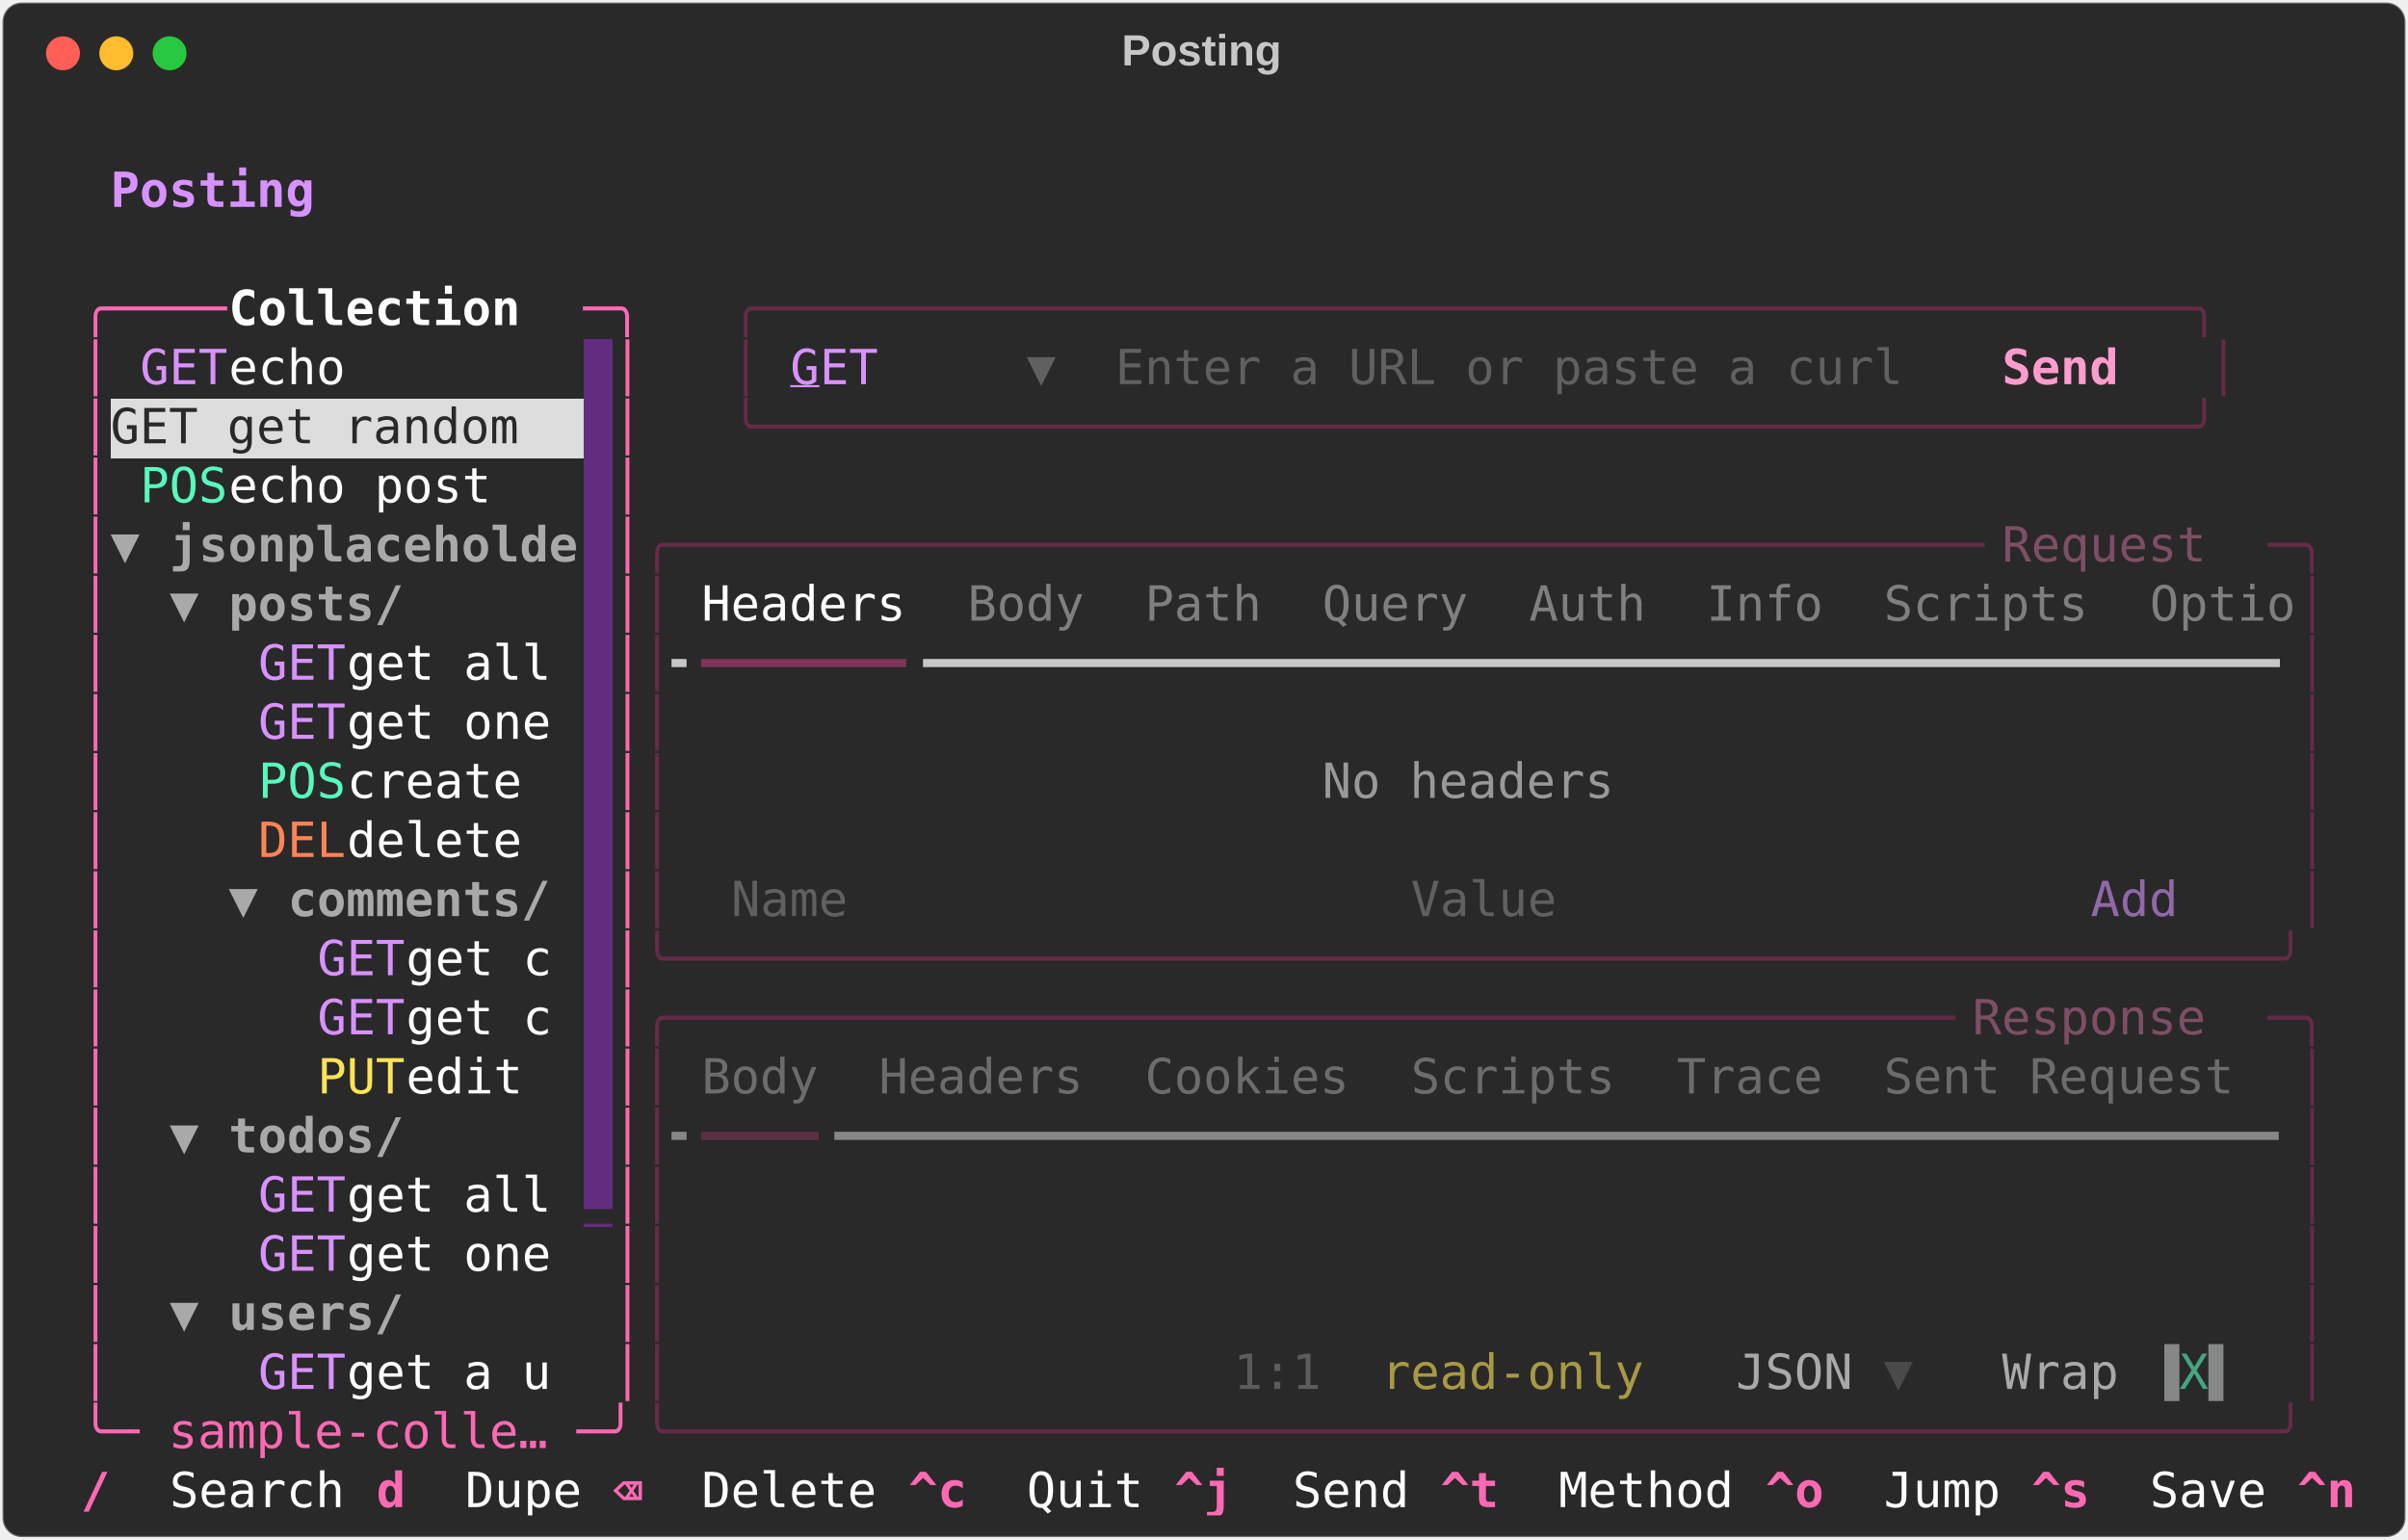
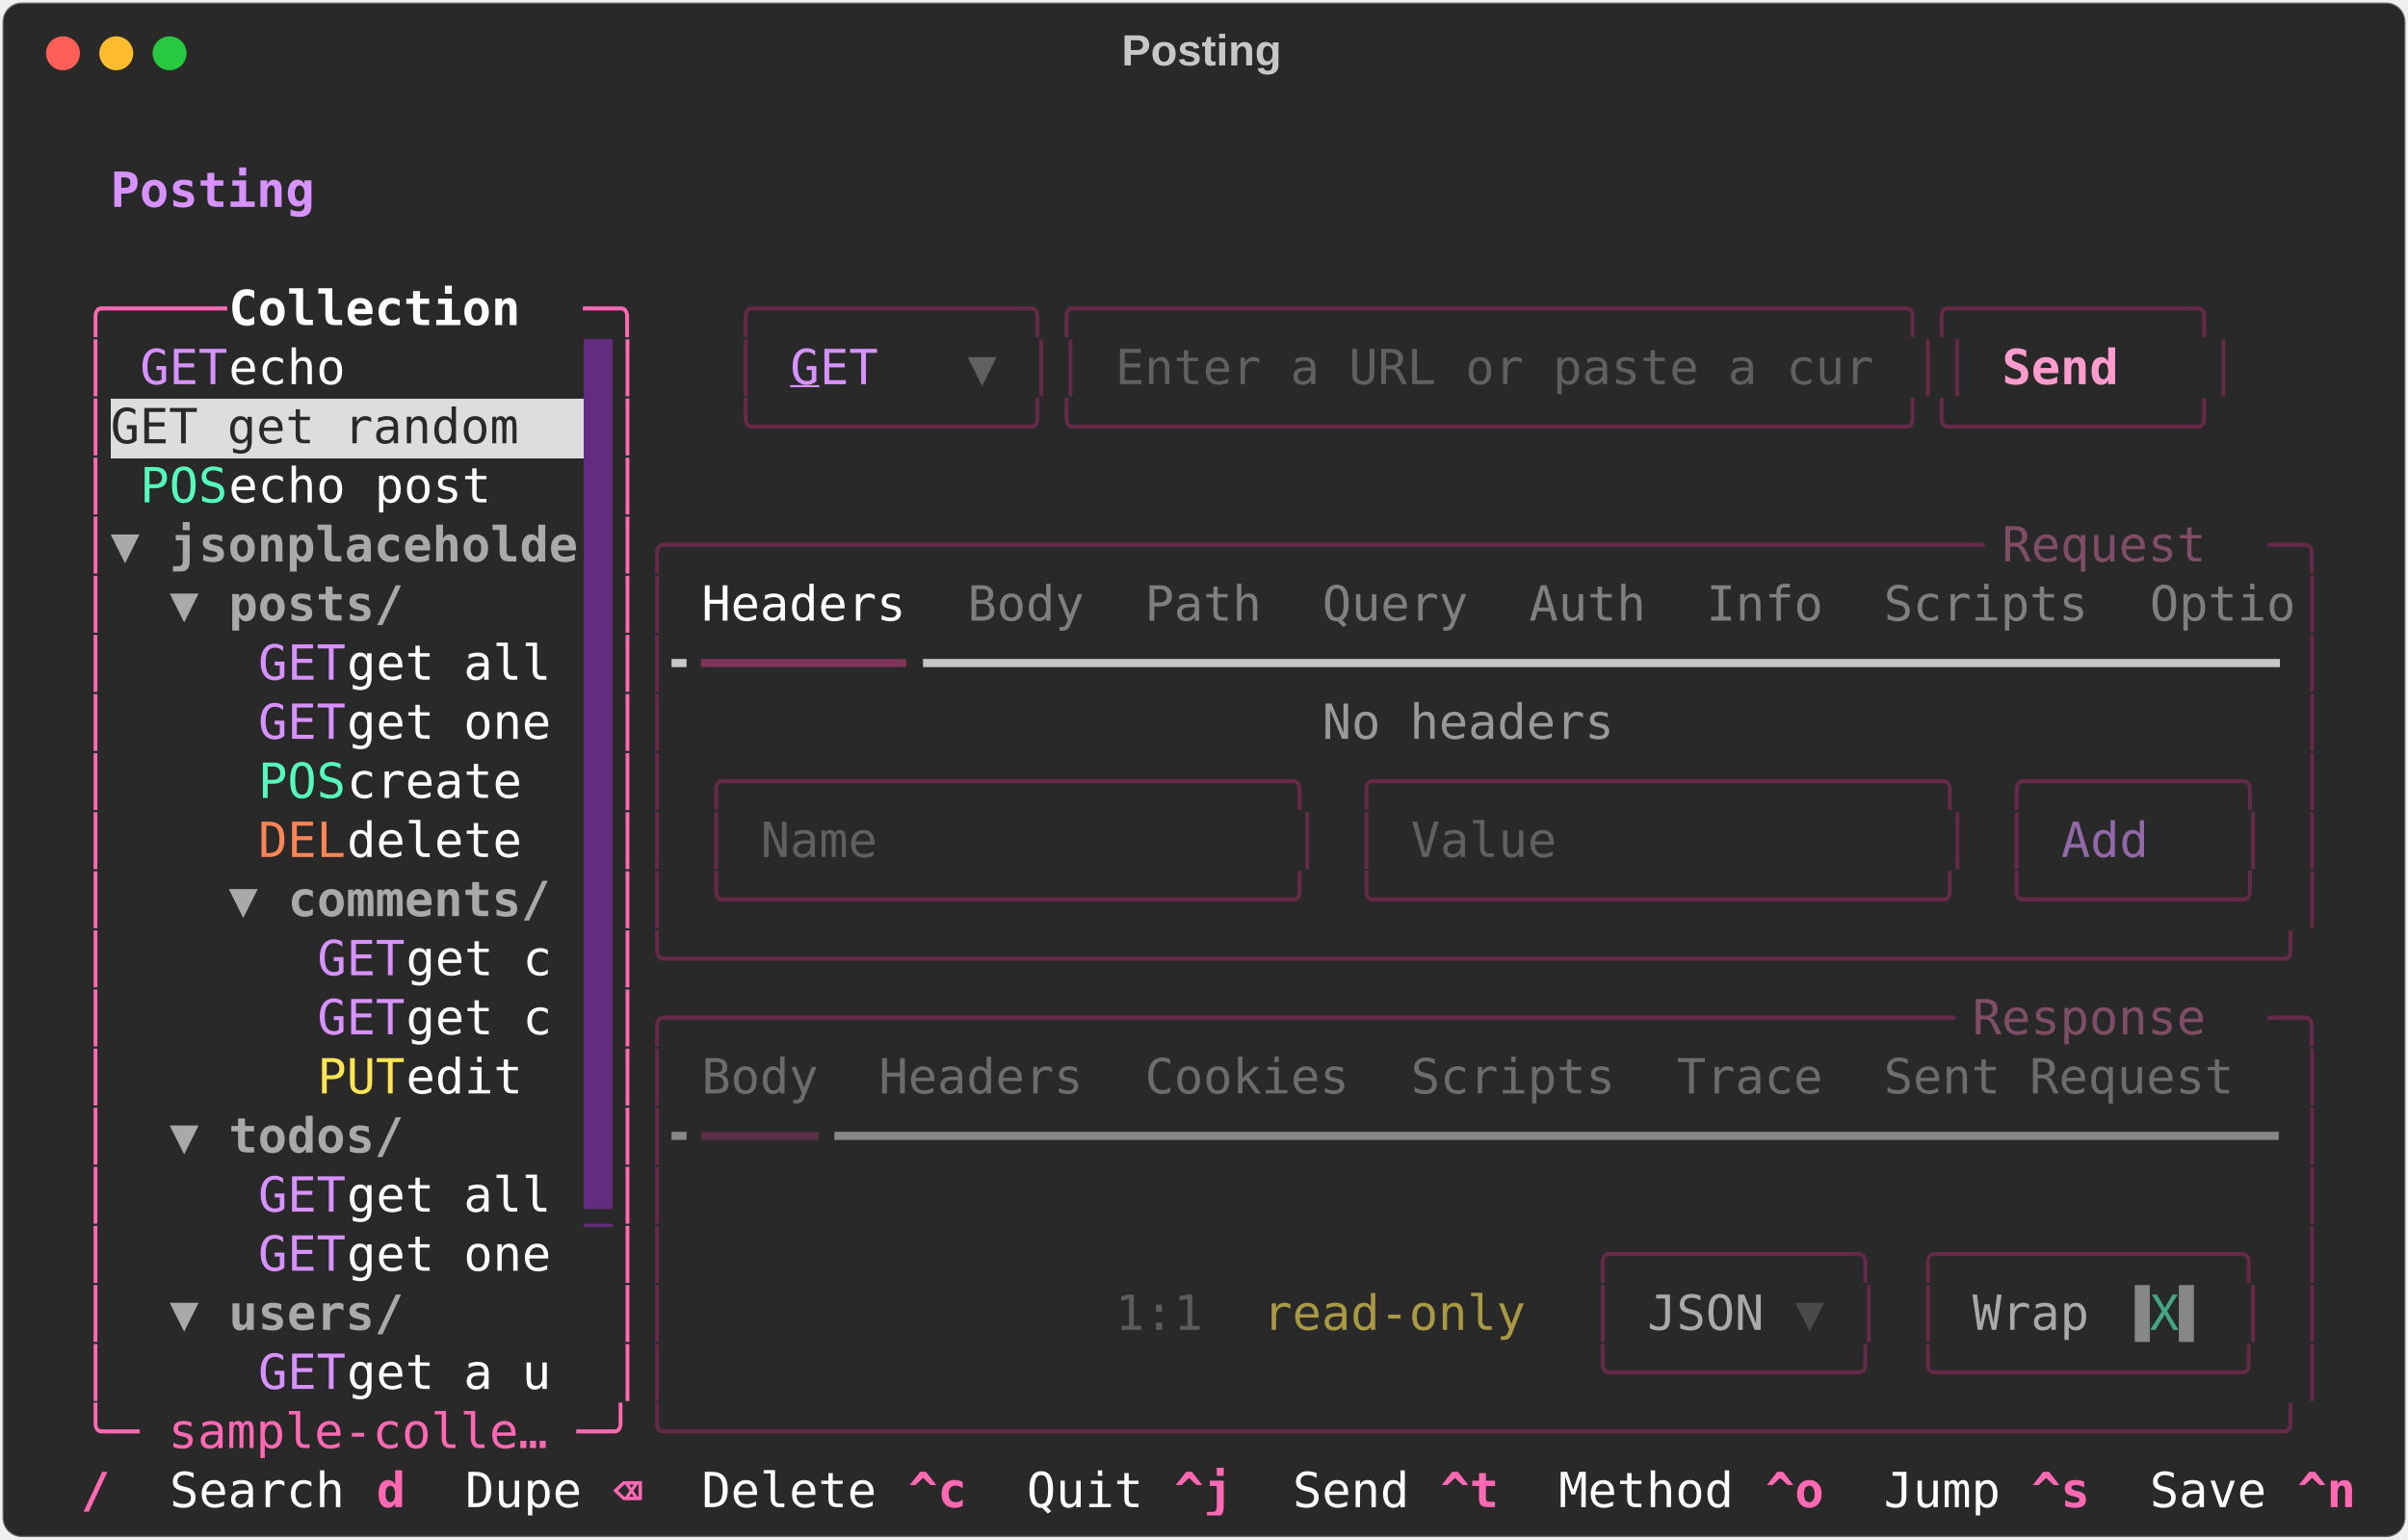
<svg xmlns="http://www.w3.org/2000/svg" class="rich-terminal" viewBox="0 0 994 635.6">
  <style>

    @font-face {
        font-family: "Fira Code";
        src: local("FiraCode-Regular"),
                url("https://cdnjs.cloudflare.com/ajax/libs/firacode/6.2.0/woff2/FiraCode-Regular.woff2") format("woff2"),
                url("https://cdnjs.cloudflare.com/ajax/libs/firacode/6.2.0/woff/FiraCode-Regular.woff") format("woff");
        font-style: normal;
        font-weight: 400;
    }
    @font-face {
        font-family: "Fira Code";
        src: local("FiraCode-Bold"),
                url("https://cdnjs.cloudflare.com/ajax/libs/firacode/6.2.0/woff2/FiraCode-Bold.woff2") format("woff2"),
                url("https://cdnjs.cloudflare.com/ajax/libs/firacode/6.2.0/woff/FiraCode-Bold.woff") format("woff");
        font-style: bold;
        font-weight: 700;
    }

    .terminal-matrix {
        font-family: Fira Code, monospace;
        font-size: 20px;
        line-height: 24.4px;
        font-variant-east-asian: full-width;
    }

    .terminal-title {
        font-size: 18px;
        font-weight: bold;
        font-family: arial;
    }

    .terminal-r1 { fill: #c5c8c6 }
.terminal-r2 { fill: #d892ff;font-weight: bold }
.terminal-r3 { fill: #ff69b4 }
.terminal-r4 { fill: #ffffff;font-weight: bold }
.terminal-r5 { fill: #662a48 }
.terminal-r6 { fill: #ffffff }
.terminal-r7 { fill: #d892ff }
.terminal-r8 { fill: #292929 }
.terminal-r9 { fill: #d892ff;text-decoration: underline; }
.terminal-r10 { fill: #606060 }
.terminal-r11 { fill: #ff9ccd;font-weight: bold }
.terminal-r12 { fill: #56fbbc }
.terminal-r13 { fill: #999999 }
.terminal-r14 { fill: #a9a9a9 }
.terminal-r15 { fill: #a9a9a9;font-weight: bold }
.terminal-r16 { fill: #7f4e66 }
.terminal-r17 { fill: #7f7f7f }
.terminal-r18 { fill: #7f345a }
.terminal-r19 { fill: #ff8456 }
.terminal-r20 { fill: #9268a9 }
.terminal-r21 { fill: #ffe456 }
.terminal-r22 { fill: #6c6c6c }
.terminal-r23 { fill: #868887 }
.terminal-r24 { fill: #5c2f46 }
.terminal-r25 { fill: #5c5c5c }
.terminal-r26 { fill: #a99944 }
.terminal-r27 { fill: #4a4a4a }
.terminal-r28 { fill: #44a781 }
.terminal-r29 { fill: #ff69b4;font-weight: bold }
    </style>
  <defs>
    <clipPath id="terminal-clip-terminal">
      <rect x="0" y="0" width="975.0" height="584.6" />
    </clipPath>
    <clipPath id="terminal-line-0">
      <rect x="0" y="1.5" width="976" height="24.65" />
    </clipPath>
    <clipPath id="terminal-line-1">
      <rect x="0" y="25.9" width="976" height="24.65" />
    </clipPath>
    <clipPath id="terminal-line-2">
      <rect x="0" y="50.3" width="976" height="24.65" />
    </clipPath>
    <clipPath id="terminal-line-3">
      <rect x="0" y="74.7" width="976" height="24.65" />
    </clipPath>
    <clipPath id="terminal-line-4">
      <rect x="0" y="99.1" width="976" height="24.65" />
    </clipPath>
    <clipPath id="terminal-line-5">
      <rect x="0" y="123.5" width="976" height="24.65" />
    </clipPath>
    <clipPath id="terminal-line-6">
      <rect x="0" y="147.9" width="976" height="24.65" />
    </clipPath>
    <clipPath id="terminal-line-7">
      <rect x="0" y="172.3" width="976" height="24.65" />
    </clipPath>
    <clipPath id="terminal-line-8">
      <rect x="0" y="196.7" width="976" height="24.65" />
    </clipPath>
    <clipPath id="terminal-line-9">
      <rect x="0" y="221.1" width="976" height="24.65" />
    </clipPath>
    <clipPath id="terminal-line-10">
      <rect x="0" y="245.5" width="976" height="24.65" />
    </clipPath>
    <clipPath id="terminal-line-11">
      <rect x="0" y="269.9" width="976" height="24.65" />
    </clipPath>
    <clipPath id="terminal-line-12">
      <rect x="0" y="294.3" width="976" height="24.65" />
    </clipPath>
    <clipPath id="terminal-line-13">
      <rect x="0" y="318.7" width="976" height="24.65" />
    </clipPath>
    <clipPath id="terminal-line-14">
      <rect x="0" y="343.1" width="976" height="24.65" />
    </clipPath>
    <clipPath id="terminal-line-15">
      <rect x="0" y="367.5" width="976" height="24.65" />
    </clipPath>
    <clipPath id="terminal-line-16">
      <rect x="0" y="391.9" width="976" height="24.65" />
    </clipPath>
    <clipPath id="terminal-line-17">
      <rect x="0" y="416.3" width="976" height="24.65" />
    </clipPath>
    <clipPath id="terminal-line-18">
      <rect x="0" y="440.7" width="976" height="24.65" />
    </clipPath>
    <clipPath id="terminal-line-19">
      <rect x="0" y="465.1" width="976" height="24.65" />
    </clipPath>
    <clipPath id="terminal-line-20">
      <rect x="0" y="489.5" width="976" height="24.65" />
    </clipPath>
    <clipPath id="terminal-line-21">
      <rect x="0" y="513.9" width="976" height="24.65" />
    </clipPath>
    <clipPath id="terminal-line-22">
      <rect x="0" y="538.3" width="976" height="24.65" />
    </clipPath>
  </defs>
  <rect fill="#292929" stroke="rgba(255,255,255,0.35)" stroke-width="1" x="1" y="1" width="992" height="633.6" rx="8" />
  <text class="terminal-title" fill="#c5c8c6" text-anchor="middle" x="496" y="27">Posting</text>
  <g transform="translate(26,22)">
    <circle cx="0" cy="0" r="7" fill="#ff5f57" />
    <circle cx="22" cy="0" r="7" fill="#febc2e" />
    <circle cx="44" cy="0" r="7" fill="#28c840" />
  </g>
  <g transform="translate(9, 41)" clip-path="url(#terminal-clip-terminal)">
    <rect fill="#622d7f" x="231.8" y="99.1" width="12.2" height="24.65" shape-rendering="crispEdges" />
    <rect fill="#dddddd" x="36.6" y="123.5" width="195.2" height="24.65" shape-rendering="crispEdges" />
    <rect fill="#622d7f" x="231.8" y="123.5" width="12.2" height="24.65" shape-rendering="crispEdges" />
    <rect fill="#622d7f" x="231.8" y="147.9" width="12.2" height="24.65" shape-rendering="crispEdges" />
    <rect fill="#622d7f" x="231.8" y="172.3" width="12.2" height="24.65" shape-rendering="crispEdges" />
    <rect fill="#622d7f" x="231.8" y="196.7" width="12.2" height="24.65" shape-rendering="crispEdges" />
    <rect fill="#622d7f" x="231.8" y="221.1" width="12.2" height="24.65" shape-rendering="crispEdges" />
    <rect fill="#622d7f" x="231.8" y="245.5" width="12.2" height="24.65" shape-rendering="crispEdges" />
    <rect fill="#622d7f" x="231.8" y="269.9" width="12.2" height="24.65" shape-rendering="crispEdges" />
    <rect fill="#622d7f" x="231.8" y="294.3" width="12.2" height="24.65" shape-rendering="crispEdges" />
    <rect fill="#622d7f" x="231.8" y="318.7" width="12.2" height="24.65" shape-rendering="crispEdges" />
    <rect fill="#622d7f" x="231.8" y="343.1" width="12.2" height="24.65" shape-rendering="crispEdges" />
    <rect fill="#622d7f" x="231.8" y="367.5" width="12.2" height="24.65" shape-rendering="crispEdges" />
    <rect fill="#622d7f" x="231.8" y="391.9" width="12.2" height="24.65" shape-rendering="crispEdges" />
    <rect fill="#622d7f" x="231.8" y="416.3" width="12.2" height="24.65" shape-rendering="crispEdges" />
    <rect fill="#622d7f" x="231.8" y="440.7" width="12.2" height="24.65" shape-rendering="crispEdges" />
    <g class="terminal-matrix">
      <text class="terminal-r1" x="976" y="20" textLength="12.2" clip-path="url(#terminal-line-0)">
</text>
      <text class="terminal-r2" x="36.6" y="44.4" textLength="85.4" clip-path="url(#terminal-line-1)">Posting</text>
      <text class="terminal-r1" x="976" y="44.4" textLength="12.2" clip-path="url(#terminal-line-1)">
</text>
      <text class="terminal-r1" x="976" y="68.8" textLength="12.2" clip-path="url(#terminal-line-2)">
</text>
      <text class="terminal-r3" x="24.4" y="93.2" textLength="61" clip-path="url(#terminal-line-3)">╭────</text>
      <text class="terminal-r4" x="85.4" y="93.2" textLength="146.4" clip-path="url(#terminal-line-3)"> Collection </text>
      <text class="terminal-r3" x="231.8" y="93.2" textLength="24.4" clip-path="url(#terminal-line-3)">─╮</text>
-       <text class="terminal-r5" x="292.8" y="93.2" textLength="622.2" clip-path="url(#terminal-line-3)">╭─────────────────────────────────────────────────╮</text>
+       <text class="terminal-r5" x="292.8" y="93.2" textLength="622.2" clip-path="url(#terminal-line-3)">╭─────────╮╭────────────────────────────╮╭────────╮</text>
      <text class="terminal-r1" x="976" y="93.2" textLength="12.2" clip-path="url(#terminal-line-3)">
</text>
      <text class="terminal-r3" x="24.4" y="117.6" textLength="12.2" clip-path="url(#terminal-line-4)">│</text>
      <text class="terminal-r7" x="48.8" y="117.6" textLength="36.6" clip-path="url(#terminal-line-4)">GET</text>
      <text class="terminal-r6" x="85.4" y="117.6" textLength="61" clip-path="url(#terminal-line-4)"> echo</text>
      <text class="terminal-r3" x="244" y="117.6" textLength="12.2" clip-path="url(#terminal-line-4)">│</text>
      <text class="terminal-r5" x="292.8" y="117.6" textLength="12.2" clip-path="url(#terminal-line-4)">│</text>
      <text class="terminal-r9" x="317.2" y="117.6" textLength="12.2" clip-path="url(#terminal-line-4)">G</text>
      <text class="terminal-r7" x="329.4" y="117.6" textLength="24.4" clip-path="url(#terminal-line-4)">ET</text>
-       <text class="terminal-r10" x="414.8" y="117.6" textLength="12.2" clip-path="url(#terminal-line-4)">▼</text>
-       <text class="terminal-r10" x="451.4" y="117.6" textLength="341.6" clip-path="url(#terminal-line-4)">Enter a URL or paste a curl </text>
+       <text class="terminal-r10" x="390.4" y="117.6" textLength="12.2" clip-path="url(#terminal-line-4)">▼</text>
+       <text class="terminal-r5" x="414.8" y="117.6" textLength="24.4" clip-path="url(#terminal-line-4)">││</text>
+       <text class="terminal-r10" x="451.4" y="117.6" textLength="317.2" clip-path="url(#terminal-line-4)">Enter a URL or paste a cur</text>
+       <text class="terminal-r5" x="780.8" y="117.6" textLength="24.4" clip-path="url(#terminal-line-4)">││</text>
      <text class="terminal-r11" x="817.4" y="117.6" textLength="73.2" clip-path="url(#terminal-line-4)"> Send </text>
      <text class="terminal-r5" x="902.8" y="117.6" textLength="12.2" clip-path="url(#terminal-line-4)">│</text>
      <text class="terminal-r1" x="976" y="117.6" textLength="12.2" clip-path="url(#terminal-line-4)">
</text>
      <text class="terminal-r3" x="24.4" y="142" textLength="12.2" clip-path="url(#terminal-line-5)">│</text>
      <text class="terminal-r8" x="36.6" y="142" textLength="195.2" clip-path="url(#terminal-line-5)"> GET get random </text>
      <text class="terminal-r3" x="244" y="142" textLength="12.2" clip-path="url(#terminal-line-5)">│</text>
-       <text class="terminal-r5" x="292.8" y="142" textLength="622.2" clip-path="url(#terminal-line-5)">╰─────────────────────────────────────────────────╯</text>
+       <text class="terminal-r5" x="292.8" y="142" textLength="622.2" clip-path="url(#terminal-line-5)">╰─────────╯╰────────────────────────────╯╰────────╯</text>
      <text class="terminal-r1" x="976" y="142" textLength="12.2" clip-path="url(#terminal-line-5)">
</text>
      <text class="terminal-r3" x="24.4" y="166.4" textLength="12.2" clip-path="url(#terminal-line-6)">│</text>
      <text class="terminal-r12" x="48.8" y="166.4" textLength="36.6" clip-path="url(#terminal-line-6)">POS</text>
      <text class="terminal-r6" x="85.4" y="166.4" textLength="122" clip-path="url(#terminal-line-6)"> echo post</text>
      <text class="terminal-r3" x="244" y="166.4" textLength="12.2" clip-path="url(#terminal-line-6)">│</text>
      <text class="terminal-r1" x="976" y="166.4" textLength="12.2" clip-path="url(#terminal-line-6)">
</text>
      <text class="terminal-r3" x="24.4" y="190.8" textLength="12.2" clip-path="url(#terminal-line-7)">│</text>
      <text class="terminal-r14" x="36.6" y="190.8" textLength="24.4" clip-path="url(#terminal-line-7)">▼ </text>
      <text class="terminal-r15" x="61" y="190.8" textLength="170.8" clip-path="url(#terminal-line-7)">jsonplaceholde</text>
      <text class="terminal-r3" x="244" y="190.8" textLength="12.2" clip-path="url(#terminal-line-7)">│</text>
      <text class="terminal-r5" x="256.2" y="190.8" textLength="561.2" clip-path="url(#terminal-line-7)">╭─────────────────────────────────────────────</text>
      <text class="terminal-r16" x="817.4" y="190.8" textLength="109.8" clip-path="url(#terminal-line-7)"> Request </text>
      <text class="terminal-r5" x="927.2" y="190.8" textLength="24.4" clip-path="url(#terminal-line-7)">─╮</text>
      <text class="terminal-r1" x="976" y="190.8" textLength="12.2" clip-path="url(#terminal-line-7)">
</text>
      <text class="terminal-r3" x="24.4" y="215.2" textLength="12.2" clip-path="url(#terminal-line-8)">│</text>
      <text class="terminal-r14" x="61" y="215.2" textLength="24.4" clip-path="url(#terminal-line-8)">▼ </text>
      <text class="terminal-r15" x="85.4" y="215.2" textLength="73.2" clip-path="url(#terminal-line-8)">posts/</text>
      <text class="terminal-r3" x="244" y="215.2" textLength="12.2" clip-path="url(#terminal-line-8)">│</text>
      <text class="terminal-r5" x="256.2" y="215.2" textLength="12.2" clip-path="url(#terminal-line-8)">│</text>
      <text class="terminal-r6" x="280.6" y="215.2" textLength="85.4" clip-path="url(#terminal-line-8)">Headers</text>
      <text class="terminal-r17" x="390.4" y="215.2" textLength="48.8" clip-path="url(#terminal-line-8)">Body</text>
      <text class="terminal-r17" x="463.6" y="215.2" textLength="48.8" clip-path="url(#terminal-line-8)">Path</text>
      <text class="terminal-r17" x="536.8" y="215.2" textLength="61" clip-path="url(#terminal-line-8)">Query</text>
      <text class="terminal-r17" x="622.2" y="215.2" textLength="48.8" clip-path="url(#terminal-line-8)">Auth</text>
      <text class="terminal-r17" x="695.4" y="215.2" textLength="48.8" clip-path="url(#terminal-line-8)">Info</text>
      <text class="terminal-r17" x="768.6" y="215.2" textLength="85.4" clip-path="url(#terminal-line-8)">Scripts</text>
      <text class="terminal-r17" x="878.4" y="215.2" textLength="61" clip-path="url(#terminal-line-8)">Optio</text>
      <text class="terminal-r5" x="939.4" y="215.2" textLength="12.2" clip-path="url(#terminal-line-8)">│</text>
      <text class="terminal-r1" x="976" y="215.2" textLength="12.2" clip-path="url(#terminal-line-8)">
</text>
      <text class="terminal-r3" x="24.4" y="239.6" textLength="12.2" clip-path="url(#terminal-line-9)">│</text>
      <text class="terminal-r7" x="97.6" y="239.6" textLength="36.6" clip-path="url(#terminal-line-9)">GET</text>
      <text class="terminal-r6" x="134.2" y="239.6" textLength="97.6" clip-path="url(#terminal-line-9)"> get all</text>
      <text class="terminal-r3" x="244" y="239.6" textLength="12.2" clip-path="url(#terminal-line-9)">│</text>
      <text class="terminal-r5" x="256.2" y="239.6" textLength="12.2" clip-path="url(#terminal-line-9)">│</text>
      <text class="terminal-r1" x="268.4" y="239.6" textLength="12.2" clip-path="url(#terminal-line-9)">╸</text>
      <text class="terminal-r18" x="280.6" y="239.6" textLength="85.4" clip-path="url(#terminal-line-9)">━━━━━━━</text>
      <text class="terminal-r1" x="366" y="239.6" textLength="573.4" clip-path="url(#terminal-line-9)">╺━━━━━━━━━━━━━━━━━━━━━━━━━━━━━━━━━━━━━━━━━━━━━━</text>
      <text class="terminal-r5" x="939.4" y="239.6" textLength="12.2" clip-path="url(#terminal-line-9)">│</text>
      <text class="terminal-r1" x="976" y="239.6" textLength="12.2" clip-path="url(#terminal-line-9)">
</text>
      <text class="terminal-r3" x="24.4" y="264" textLength="12.2" clip-path="url(#terminal-line-10)">│</text>
      <text class="terminal-r7" x="97.6" y="264" textLength="36.6" clip-path="url(#terminal-line-10)">GET</text>
      <text class="terminal-r6" x="134.2" y="264" textLength="97.6" clip-path="url(#terminal-line-10)"> get one</text>
      <text class="terminal-r3" x="244" y="264" textLength="12.2" clip-path="url(#terminal-line-10)">│</text>
      <text class="terminal-r5" x="256.2" y="264" textLength="12.2" clip-path="url(#terminal-line-10)">│</text>
+       <text class="terminal-r13" x="536.8" y="264" textLength="122" clip-path="url(#terminal-line-10)">No headers</text>
      <text class="terminal-r5" x="939.4" y="264" textLength="12.2" clip-path="url(#terminal-line-10)">│</text>
      <text class="terminal-r1" x="976" y="264" textLength="12.2" clip-path="url(#terminal-line-10)">
</text>
      <text class="terminal-r3" x="24.4" y="288.4" textLength="12.2" clip-path="url(#terminal-line-11)">│</text>
      <text class="terminal-r12" x="97.6" y="288.4" textLength="36.6" clip-path="url(#terminal-line-11)">POS</text>
      <text class="terminal-r6" x="134.2" y="288.4" textLength="85.4" clip-path="url(#terminal-line-11)"> create</text>
      <text class="terminal-r3" x="244" y="288.4" textLength="12.2" clip-path="url(#terminal-line-11)">│</text>
      <text class="terminal-r5" x="256.2" y="288.4" textLength="12.2" clip-path="url(#terminal-line-11)">│</text>
-       <text class="terminal-r13" x="536.8" y="288.4" textLength="122" clip-path="url(#terminal-line-11)">No headers</text>
+       <text class="terminal-r5" x="280.6" y="288.4" textLength="256.2" clip-path="url(#terminal-line-11)">╭───────────────────╮</text>
+       <text class="terminal-r5" x="549" y="288.4" textLength="256.2" clip-path="url(#terminal-line-11)">╭───────────────────╮</text>
+       <text class="terminal-r5" x="817.4" y="288.4" textLength="109.8" clip-path="url(#terminal-line-11)">╭───────╮</text>
      <text class="terminal-r5" x="939.4" y="288.4" textLength="12.2" clip-path="url(#terminal-line-11)">│</text>
      <text class="terminal-r1" x="976" y="288.4" textLength="12.2" clip-path="url(#terminal-line-11)">
</text>
      <text class="terminal-r3" x="24.4" y="312.8" textLength="12.2" clip-path="url(#terminal-line-12)">│</text>
      <text class="terminal-r19" x="97.6" y="312.8" textLength="36.6" clip-path="url(#terminal-line-12)">DEL</text>
      <text class="terminal-r6" x="134.2" y="312.8" textLength="97.6" clip-path="url(#terminal-line-12)"> delete </text>
      <text class="terminal-r3" x="244" y="312.8" textLength="12.2" clip-path="url(#terminal-line-12)">│</text>
      <text class="terminal-r5" x="256.2" y="312.8" textLength="12.2" clip-path="url(#terminal-line-12)">│</text>
+       <text class="terminal-r5" x="280.6" y="312.8" textLength="12.2" clip-path="url(#terminal-line-12)">│</text>
+       <text class="terminal-r10" x="305" y="312.8" textLength="48.8" clip-path="url(#terminal-line-12)">Name</text>
+       <text class="terminal-r5" x="524.6" y="312.8" textLength="12.2" clip-path="url(#terminal-line-12)">│</text>
+       <text class="terminal-r5" x="549" y="312.8" textLength="12.2" clip-path="url(#terminal-line-12)">│</text>
+       <text class="terminal-r10" x="573.4" y="312.8" textLength="61" clip-path="url(#terminal-line-12)">Value</text>
+       <text class="terminal-r5" x="793" y="312.8" textLength="12.2" clip-path="url(#terminal-line-12)">│</text>
+       <text class="terminal-r5" x="817.4" y="312.8" textLength="12.2" clip-path="url(#terminal-line-12)">│</text>
+       <text class="terminal-r20" x="841.8" y="312.8" textLength="61" clip-path="url(#terminal-line-12)"> Add </text>
+       <text class="terminal-r5" x="915" y="312.8" textLength="12.2" clip-path="url(#terminal-line-12)">│</text>
      <text class="terminal-r5" x="939.4" y="312.8" textLength="12.2" clip-path="url(#terminal-line-12)">│</text>
      <text class="terminal-r1" x="976" y="312.8" textLength="12.2" clip-path="url(#terminal-line-12)">
</text>
      <text class="terminal-r3" x="24.4" y="337.2" textLength="12.2" clip-path="url(#terminal-line-13)">│</text>
      <text class="terminal-r14" x="85.4" y="337.2" textLength="24.4" clip-path="url(#terminal-line-13)">▼ </text>
      <text class="terminal-r15" x="109.8" y="337.2" textLength="109.8" clip-path="url(#terminal-line-13)">comments/</text>
      <text class="terminal-r3" x="244" y="337.2" textLength="12.2" clip-path="url(#terminal-line-13)">│</text>
      <text class="terminal-r5" x="256.2" y="337.2" textLength="12.2" clip-path="url(#terminal-line-13)">│</text>
-       <text class="terminal-r10" x="292.8" y="337.2" textLength="48.8" clip-path="url(#terminal-line-13)">Name</text>
-       <text class="terminal-r10" x="573.4" y="337.2" textLength="61" clip-path="url(#terminal-line-13)">Value</text>
-       <text class="terminal-r20" x="854" y="337.2" textLength="61" clip-path="url(#terminal-line-13)"> Add </text>
+       <text class="terminal-r5" x="280.6" y="337.2" textLength="256.2" clip-path="url(#terminal-line-13)">╰───────────────────╯</text>
+       <text class="terminal-r5" x="549" y="337.2" textLength="256.2" clip-path="url(#terminal-line-13)">╰───────────────────╯</text>
+       <text class="terminal-r5" x="817.4" y="337.2" textLength="109.8" clip-path="url(#terminal-line-13)">╰───────╯</text>
      <text class="terminal-r5" x="939.4" y="337.2" textLength="12.2" clip-path="url(#terminal-line-13)">│</text>
      <text class="terminal-r1" x="976" y="337.2" textLength="12.2" clip-path="url(#terminal-line-13)">
</text>
      <text class="terminal-r3" x="24.4" y="361.6" textLength="12.2" clip-path="url(#terminal-line-14)">│</text>
      <text class="terminal-r7" x="122" y="361.6" textLength="36.6" clip-path="url(#terminal-line-14)">GET</text>
      <text class="terminal-r6" x="158.6" y="361.6" textLength="73.2" clip-path="url(#terminal-line-14)"> get c</text>
      <text class="terminal-r3" x="244" y="361.6" textLength="12.2" clip-path="url(#terminal-line-14)">│</text>
      <text class="terminal-r5" x="256.2" y="361.6" textLength="695.4" clip-path="url(#terminal-line-14)">╰───────────────────────────────────────────────────────╯</text>
      <text class="terminal-r1" x="976" y="361.6" textLength="12.2" clip-path="url(#terminal-line-14)">
</text>
      <text class="terminal-r3" x="24.4" y="386" textLength="12.2" clip-path="url(#terminal-line-15)">│</text>
      <text class="terminal-r7" x="122" y="386" textLength="36.6" clip-path="url(#terminal-line-15)">GET</text>
      <text class="terminal-r6" x="158.6" y="386" textLength="73.2" clip-path="url(#terminal-line-15)"> get c</text>
      <text class="terminal-r3" x="244" y="386" textLength="12.2" clip-path="url(#terminal-line-15)">│</text>
      <text class="terminal-r5" x="256.2" y="386" textLength="549" clip-path="url(#terminal-line-15)">╭────────────────────────────────────────────</text>
      <text class="terminal-r16" x="805.2" y="386" textLength="122" clip-path="url(#terminal-line-15)"> Response </text>
      <text class="terminal-r5" x="927.2" y="386" textLength="24.4" clip-path="url(#terminal-line-15)">─╮</text>
      <text class="terminal-r1" x="976" y="386" textLength="12.2" clip-path="url(#terminal-line-15)">
</text>
      <text class="terminal-r3" x="24.4" y="410.4" textLength="12.2" clip-path="url(#terminal-line-16)">│</text>
      <text class="terminal-r21" x="122" y="410.4" textLength="36.6" clip-path="url(#terminal-line-16)">PUT</text>
      <text class="terminal-r6" x="158.6" y="410.4" textLength="73.2" clip-path="url(#terminal-line-16)"> edit </text>
      <text class="terminal-r3" x="244" y="410.4" textLength="12.2" clip-path="url(#terminal-line-16)">│</text>
      <text class="terminal-r5" x="256.2" y="410.4" textLength="12.2" clip-path="url(#terminal-line-16)">│</text>
      <text class="terminal-r22" x="280.6" y="410.4" textLength="48.8" clip-path="url(#terminal-line-16)">Body</text>
      <text class="terminal-r22" x="353.8" y="410.4" textLength="85.4" clip-path="url(#terminal-line-16)">Headers</text>
      <text class="terminal-r22" x="463.6" y="410.4" textLength="85.4" clip-path="url(#terminal-line-16)">Cookies</text>
      <text class="terminal-r22" x="573.4" y="410.4" textLength="85.4" clip-path="url(#terminal-line-16)">Scripts</text>
      <text class="terminal-r22" x="683.2" y="410.4" textLength="61" clip-path="url(#terminal-line-16)">Trace</text>
      <text class="terminal-r22" x="768.6" y="410.4" textLength="146.4" clip-path="url(#terminal-line-16)">Sent Request</text>
      <text class="terminal-r5" x="939.4" y="410.4" textLength="12.2" clip-path="url(#terminal-line-16)">│</text>
      <text class="terminal-r1" x="976" y="410.4" textLength="12.2" clip-path="url(#terminal-line-16)">
</text>
      <text class="terminal-r3" x="24.4" y="434.8" textLength="12.2" clip-path="url(#terminal-line-17)">│</text>
      <text class="terminal-r14" x="61" y="434.8" textLength="24.4" clip-path="url(#terminal-line-17)">▼ </text>
      <text class="terminal-r15" x="85.4" y="434.8" textLength="73.2" clip-path="url(#terminal-line-17)">todos/</text>
      <text class="terminal-r3" x="244" y="434.8" textLength="12.2" clip-path="url(#terminal-line-17)">│</text>
      <text class="terminal-r5" x="256.2" y="434.8" textLength="12.2" clip-path="url(#terminal-line-17)">│</text>
      <text class="terminal-r23" x="268.4" y="434.8" textLength="12.2" clip-path="url(#terminal-line-17)">╸</text>
      <text class="terminal-r24" x="280.6" y="434.8" textLength="48.8" clip-path="url(#terminal-line-17)">━━━━</text>
      <text class="terminal-r23" x="329.4" y="434.8" textLength="610" clip-path="url(#terminal-line-17)">╺━━━━━━━━━━━━━━━━━━━━━━━━━━━━━━━━━━━━━━━━━━━━━━━━━</text>
      <text class="terminal-r5" x="939.4" y="434.8" textLength="12.2" clip-path="url(#terminal-line-17)">│</text>
      <text class="terminal-r1" x="976" y="434.8" textLength="12.2" clip-path="url(#terminal-line-17)">
</text>
      <text class="terminal-r3" x="24.4" y="459.2" textLength="12.2" clip-path="url(#terminal-line-18)">│</text>
      <text class="terminal-r7" x="97.6" y="459.2" textLength="36.6" clip-path="url(#terminal-line-18)">GET</text>
      <text class="terminal-r6" x="134.2" y="459.2" textLength="97.6" clip-path="url(#terminal-line-18)"> get all</text>
      <text class="terminal-r8" x="231.8" y="459.2" textLength="12.2" clip-path="url(#terminal-line-18)">▂</text>
      <text class="terminal-r3" x="244" y="459.2" textLength="12.2" clip-path="url(#terminal-line-18)">│</text>
      <text class="terminal-r5" x="256.2" y="459.2" textLength="12.2" clip-path="url(#terminal-line-18)">│</text>
      <text class="terminal-r5" x="939.4" y="459.2" textLength="12.2" clip-path="url(#terminal-line-18)">│</text>
      <text class="terminal-r1" x="976" y="459.2" textLength="12.2" clip-path="url(#terminal-line-18)">
</text>
      <text class="terminal-r3" x="24.4" y="483.6" textLength="12.2" clip-path="url(#terminal-line-19)">│</text>
      <text class="terminal-r7" x="97.6" y="483.6" textLength="36.6" clip-path="url(#terminal-line-19)">GET</text>
      <text class="terminal-r6" x="134.2" y="483.6" textLength="97.6" clip-path="url(#terminal-line-19)"> get one</text>
      <text class="terminal-r3" x="244" y="483.6" textLength="12.2" clip-path="url(#terminal-line-19)">│</text>
      <text class="terminal-r5" x="256.2" y="483.6" textLength="12.2" clip-path="url(#terminal-line-19)">│</text>
+       <text class="terminal-r5" x="646.6" y="483.6" textLength="122" clip-path="url(#terminal-line-19)">╭────────╮</text>
+       <text class="terminal-r5" x="780.8" y="483.6" textLength="146.4" clip-path="url(#terminal-line-19)">╭──────────╮</text>
      <text class="terminal-r5" x="939.4" y="483.6" textLength="12.2" clip-path="url(#terminal-line-19)">│</text>
      <text class="terminal-r1" x="976" y="483.6" textLength="12.2" clip-path="url(#terminal-line-19)">
</text>
      <text class="terminal-r3" x="24.4" y="508" textLength="12.2" clip-path="url(#terminal-line-20)">│</text>
      <text class="terminal-r14" x="61" y="508" textLength="24.4" clip-path="url(#terminal-line-20)">▼ </text>
      <text class="terminal-r15" x="85.4" y="508" textLength="73.2" clip-path="url(#terminal-line-20)">users/</text>
      <text class="terminal-r3" x="244" y="508" textLength="12.2" clip-path="url(#terminal-line-20)">│</text>
      <text class="terminal-r5" x="256.2" y="508" textLength="12.2" clip-path="url(#terminal-line-20)">│</text>
+       <text class="terminal-r25" x="451.4" y="508" textLength="36.6" clip-path="url(#terminal-line-20)">1:1</text>
+       <text class="terminal-r26" x="512.4" y="508" textLength="109.8" clip-path="url(#terminal-line-20)">read-only</text>
+       <text class="terminal-r5" x="646.6" y="508" textLength="12.2" clip-path="url(#terminal-line-20)">│</text>
+       <text class="terminal-r14" x="671" y="508" textLength="48.8" clip-path="url(#terminal-line-20)">JSON</text>
+       <text class="terminal-r27" x="732" y="508" textLength="12.2" clip-path="url(#terminal-line-20)">▼</text>
+       <text class="terminal-r5" x="756.4" y="508" textLength="12.2" clip-path="url(#terminal-line-20)">│</text>
+       <text class="terminal-r5" x="780.8" y="508" textLength="12.2" clip-path="url(#terminal-line-20)">│</text>
+       <text class="terminal-r14" x="805.2" y="508" textLength="48.8" clip-path="url(#terminal-line-20)">Wrap</text>
+       <text class="terminal-r23" x="866.2" y="508" textLength="12.2" clip-path="url(#terminal-line-20)">▐</text>
+       <text class="terminal-r28" x="878.4" y="508" textLength="12.2" clip-path="url(#terminal-line-20)">X</text>
+       <text class="terminal-r23" x="890.6" y="508" textLength="12.2" clip-path="url(#terminal-line-20)">▌</text>
+       <text class="terminal-r5" x="915" y="508" textLength="12.2" clip-path="url(#terminal-line-20)">│</text>
      <text class="terminal-r5" x="939.4" y="508" textLength="12.2" clip-path="url(#terminal-line-20)">│</text>
      <text class="terminal-r1" x="976" y="508" textLength="12.2" clip-path="url(#terminal-line-20)">
</text>
      <text class="terminal-r3" x="24.4" y="532.4" textLength="12.2" clip-path="url(#terminal-line-21)">│</text>
      <text class="terminal-r7" x="97.6" y="532.4" textLength="36.6" clip-path="url(#terminal-line-21)">GET</text>
      <text class="terminal-r6" x="134.2" y="532.4" textLength="97.6" clip-path="url(#terminal-line-21)"> get a u</text>
      <text class="terminal-r3" x="244" y="532.4" textLength="12.2" clip-path="url(#terminal-line-21)">│</text>
      <text class="terminal-r5" x="256.2" y="532.4" textLength="12.2" clip-path="url(#terminal-line-21)">│</text>
-       <text class="terminal-r25" x="500.2" y="532.4" textLength="36.6" clip-path="url(#terminal-line-21)">1:1</text>
-       <text class="terminal-r26" x="561.2" y="532.4" textLength="109.8" clip-path="url(#terminal-line-21)">read-only</text>
-       <text class="terminal-r14" x="707.6" y="532.4" textLength="48.8" clip-path="url(#terminal-line-21)">JSON</text>
-       <text class="terminal-r27" x="768.6" y="532.4" textLength="12.2" clip-path="url(#terminal-line-21)">▼</text>
-       <text class="terminal-r14" x="817.4" y="532.4" textLength="48.8" clip-path="url(#terminal-line-21)">Wrap</text>
-       <text class="terminal-r23" x="878.4" y="532.4" textLength="12.2" clip-path="url(#terminal-line-21)">▐</text>
-       <text class="terminal-r28" x="890.6" y="532.4" textLength="12.2" clip-path="url(#terminal-line-21)">X</text>
-       <text class="terminal-r23" x="902.8" y="532.4" textLength="12.2" clip-path="url(#terminal-line-21)">▌</text>
+       <text class="terminal-r5" x="646.6" y="532.4" textLength="122" clip-path="url(#terminal-line-21)">╰────────╯</text>
+       <text class="terminal-r5" x="780.8" y="532.4" textLength="146.4" clip-path="url(#terminal-line-21)">╰──────────╯</text>
      <text class="terminal-r5" x="939.4" y="532.4" textLength="12.2" clip-path="url(#terminal-line-21)">│</text>
      <text class="terminal-r1" x="976" y="532.4" textLength="12.2" clip-path="url(#terminal-line-21)">
</text>
      <text class="terminal-r3" x="24.4" y="556.8" textLength="231.8" clip-path="url(#terminal-line-22)">╰─ sample-colle… ─╯</text>
      <text class="terminal-r5" x="256.2" y="556.8" textLength="695.4" clip-path="url(#terminal-line-22)">╰───────────────────────────────────────────────────────╯</text>
      <text class="terminal-r1" x="976" y="556.8" textLength="12.2" clip-path="url(#terminal-line-22)">
</text>
      <text class="terminal-r29" x="24.4" y="581.2" textLength="36.6" clip-path="url(#terminal-line-23)"> / </text>
      <text class="terminal-r6" x="61" y="581.2" textLength="85.4" clip-path="url(#terminal-line-23)">Search </text>
      <text class="terminal-r29" x="146.4" y="581.2" textLength="36.6" clip-path="url(#terminal-line-23)"> d </text>
      <text class="terminal-r6" x="183" y="581.2" textLength="61" clip-path="url(#terminal-line-23)">Dupe </text>
      <text class="terminal-r29" x="244" y="581.2" textLength="36.6" clip-path="url(#terminal-line-23)"> ⌫ </text>
      <text class="terminal-r6" x="280.6" y="581.2" textLength="85.4" clip-path="url(#terminal-line-23)">Delete </text>
      <text class="terminal-r29" x="366" y="581.2" textLength="48.8" clip-path="url(#terminal-line-23)"> ^c </text>
      <text class="terminal-r6" x="414.8" y="581.2" textLength="61" clip-path="url(#terminal-line-23)">Quit </text>
      <text class="terminal-r29" x="475.8" y="581.2" textLength="48.8" clip-path="url(#terminal-line-23)"> ^j </text>
      <text class="terminal-r6" x="524.6" y="581.2" textLength="61" clip-path="url(#terminal-line-23)">Send </text>
      <text class="terminal-r29" x="585.6" y="581.2" textLength="48.8" clip-path="url(#terminal-line-23)"> ^t </text>
      <text class="terminal-r6" x="634.4" y="581.2" textLength="85.4" clip-path="url(#terminal-line-23)">Method </text>
      <text class="terminal-r29" x="719.8" y="581.2" textLength="48.8" clip-path="url(#terminal-line-23)"> ^o </text>
      <text class="terminal-r6" x="768.6" y="581.2" textLength="61" clip-path="url(#terminal-line-23)">Jump </text>
      <text class="terminal-r29" x="829.6" y="581.2" textLength="48.8" clip-path="url(#terminal-line-23)"> ^s </text>
      <text class="terminal-r6" x="878.4" y="581.2" textLength="61" clip-path="url(#terminal-line-23)">Save </text>
      <text class="terminal-r29" x="939.4" y="581.2" textLength="36.6" clip-path="url(#terminal-line-23)"> ^n</text>
    </g>
  </g>
</svg>
